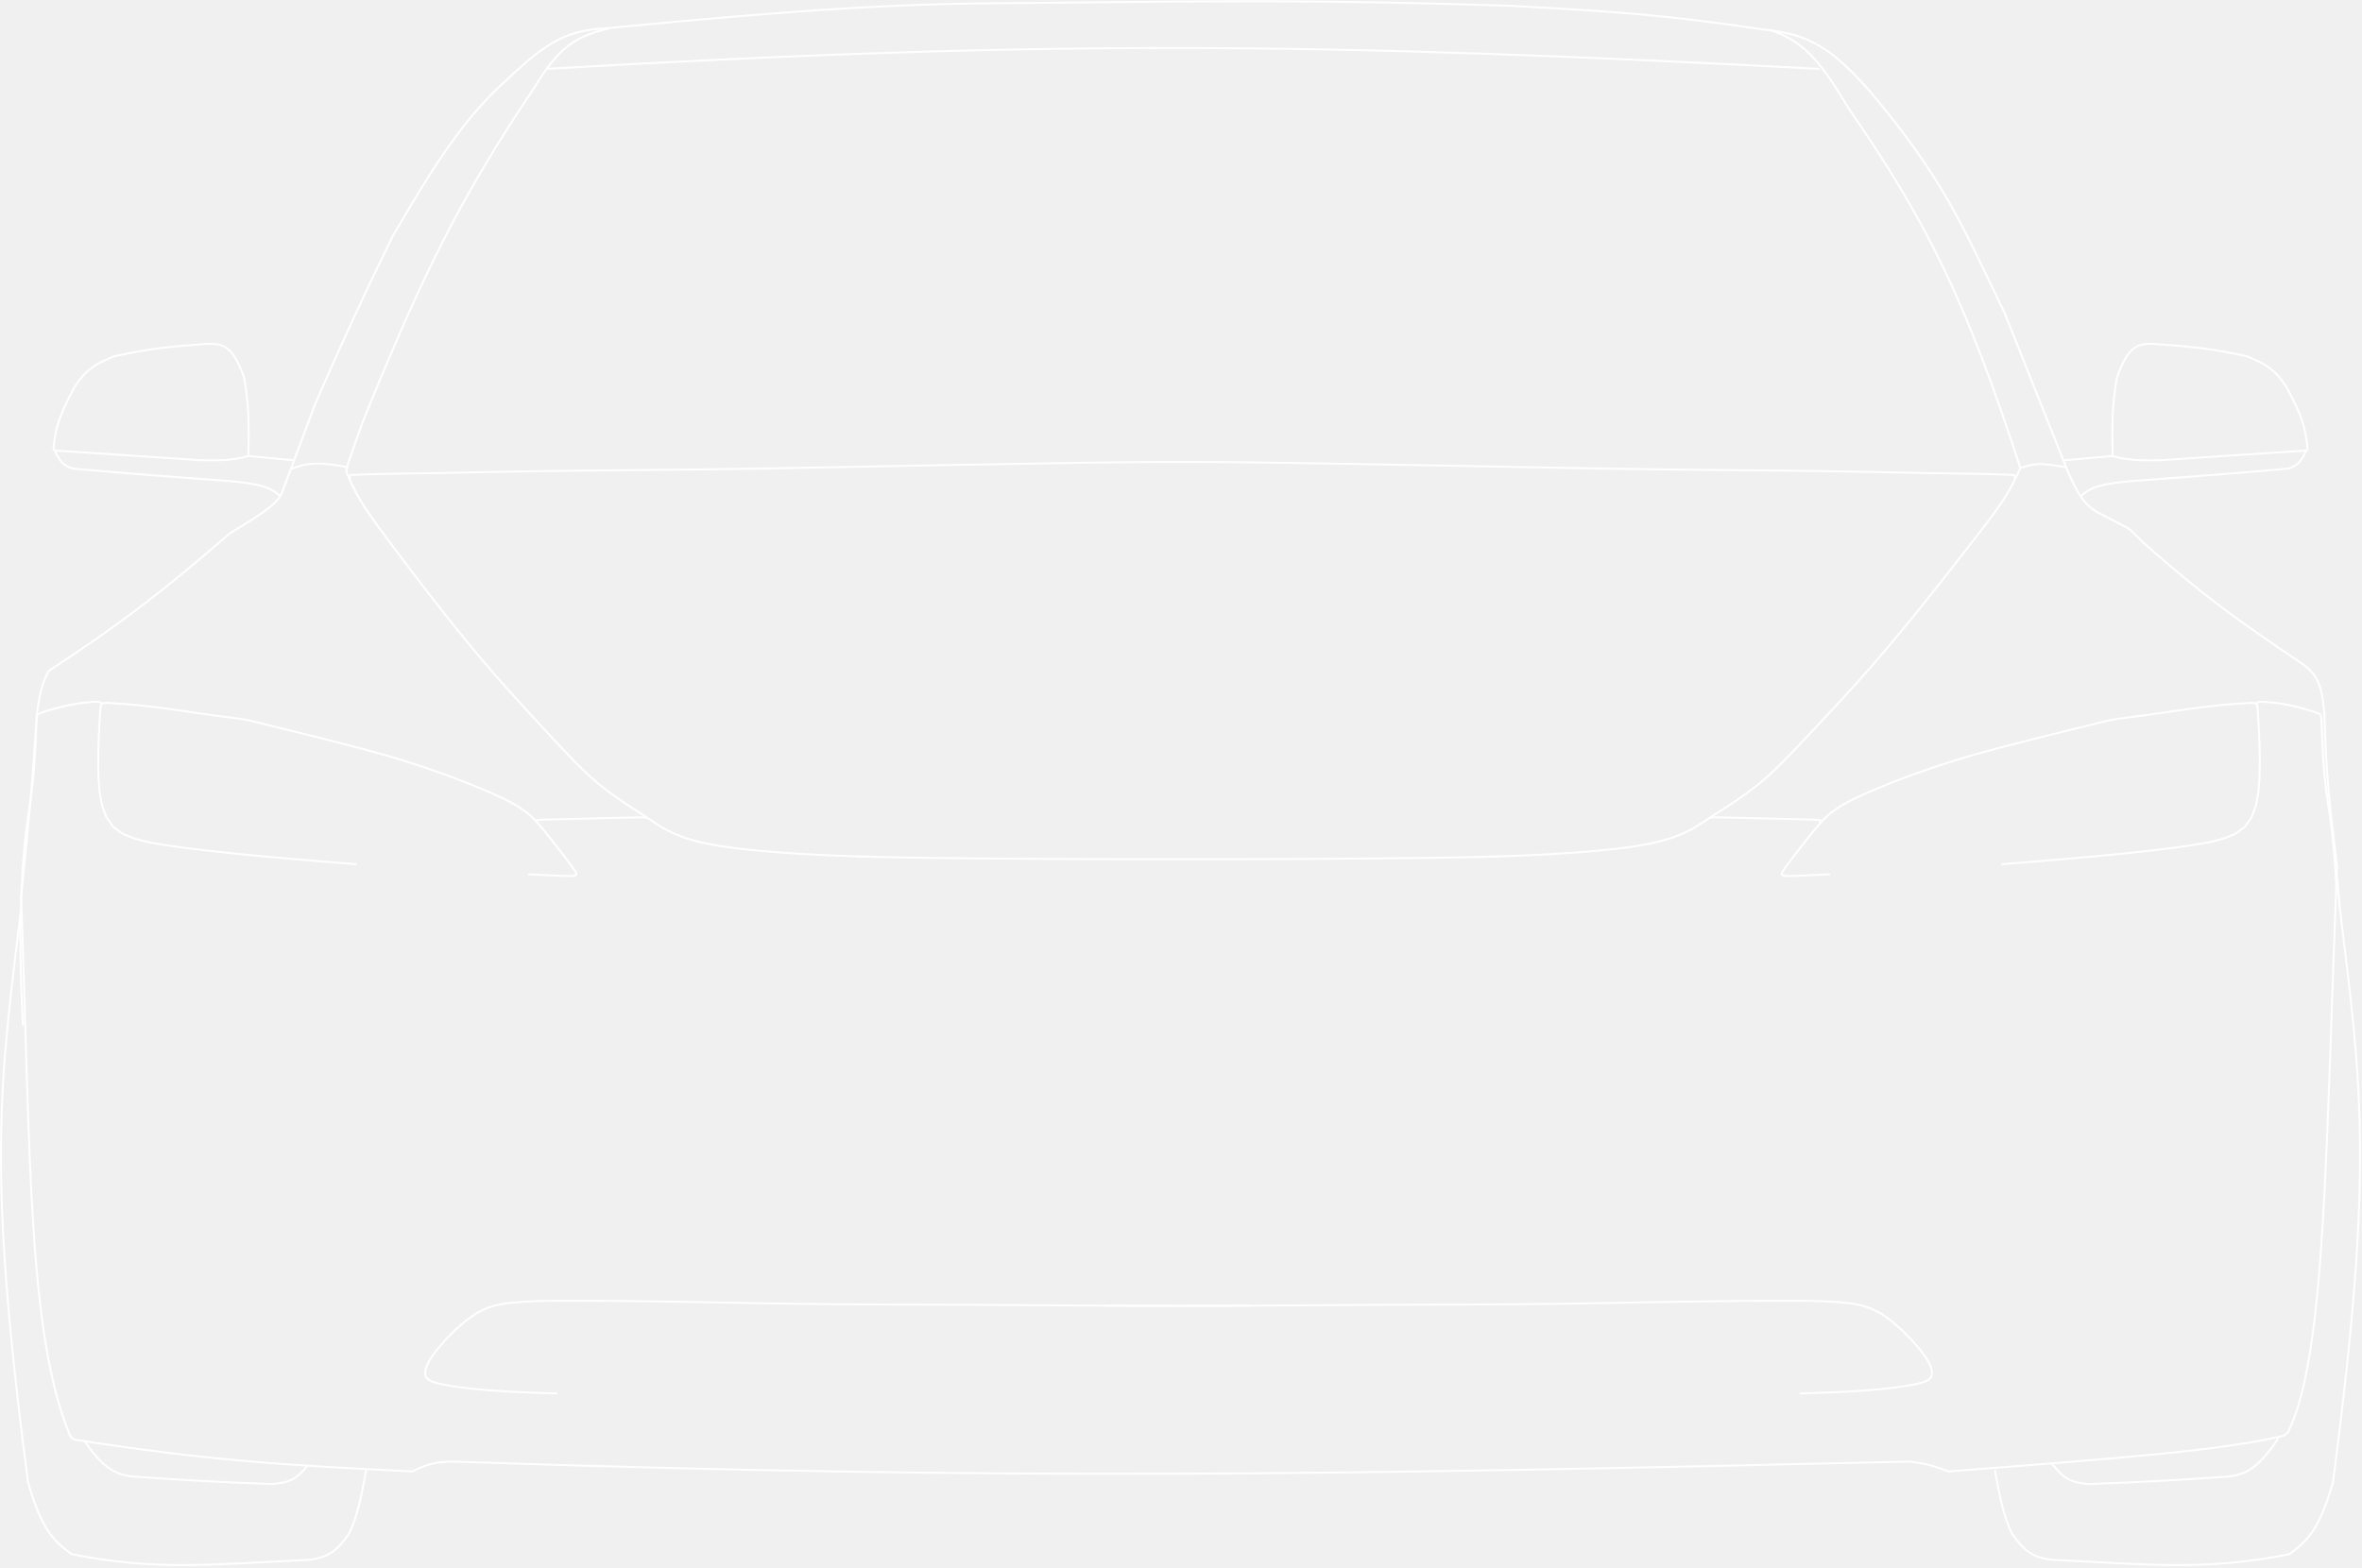
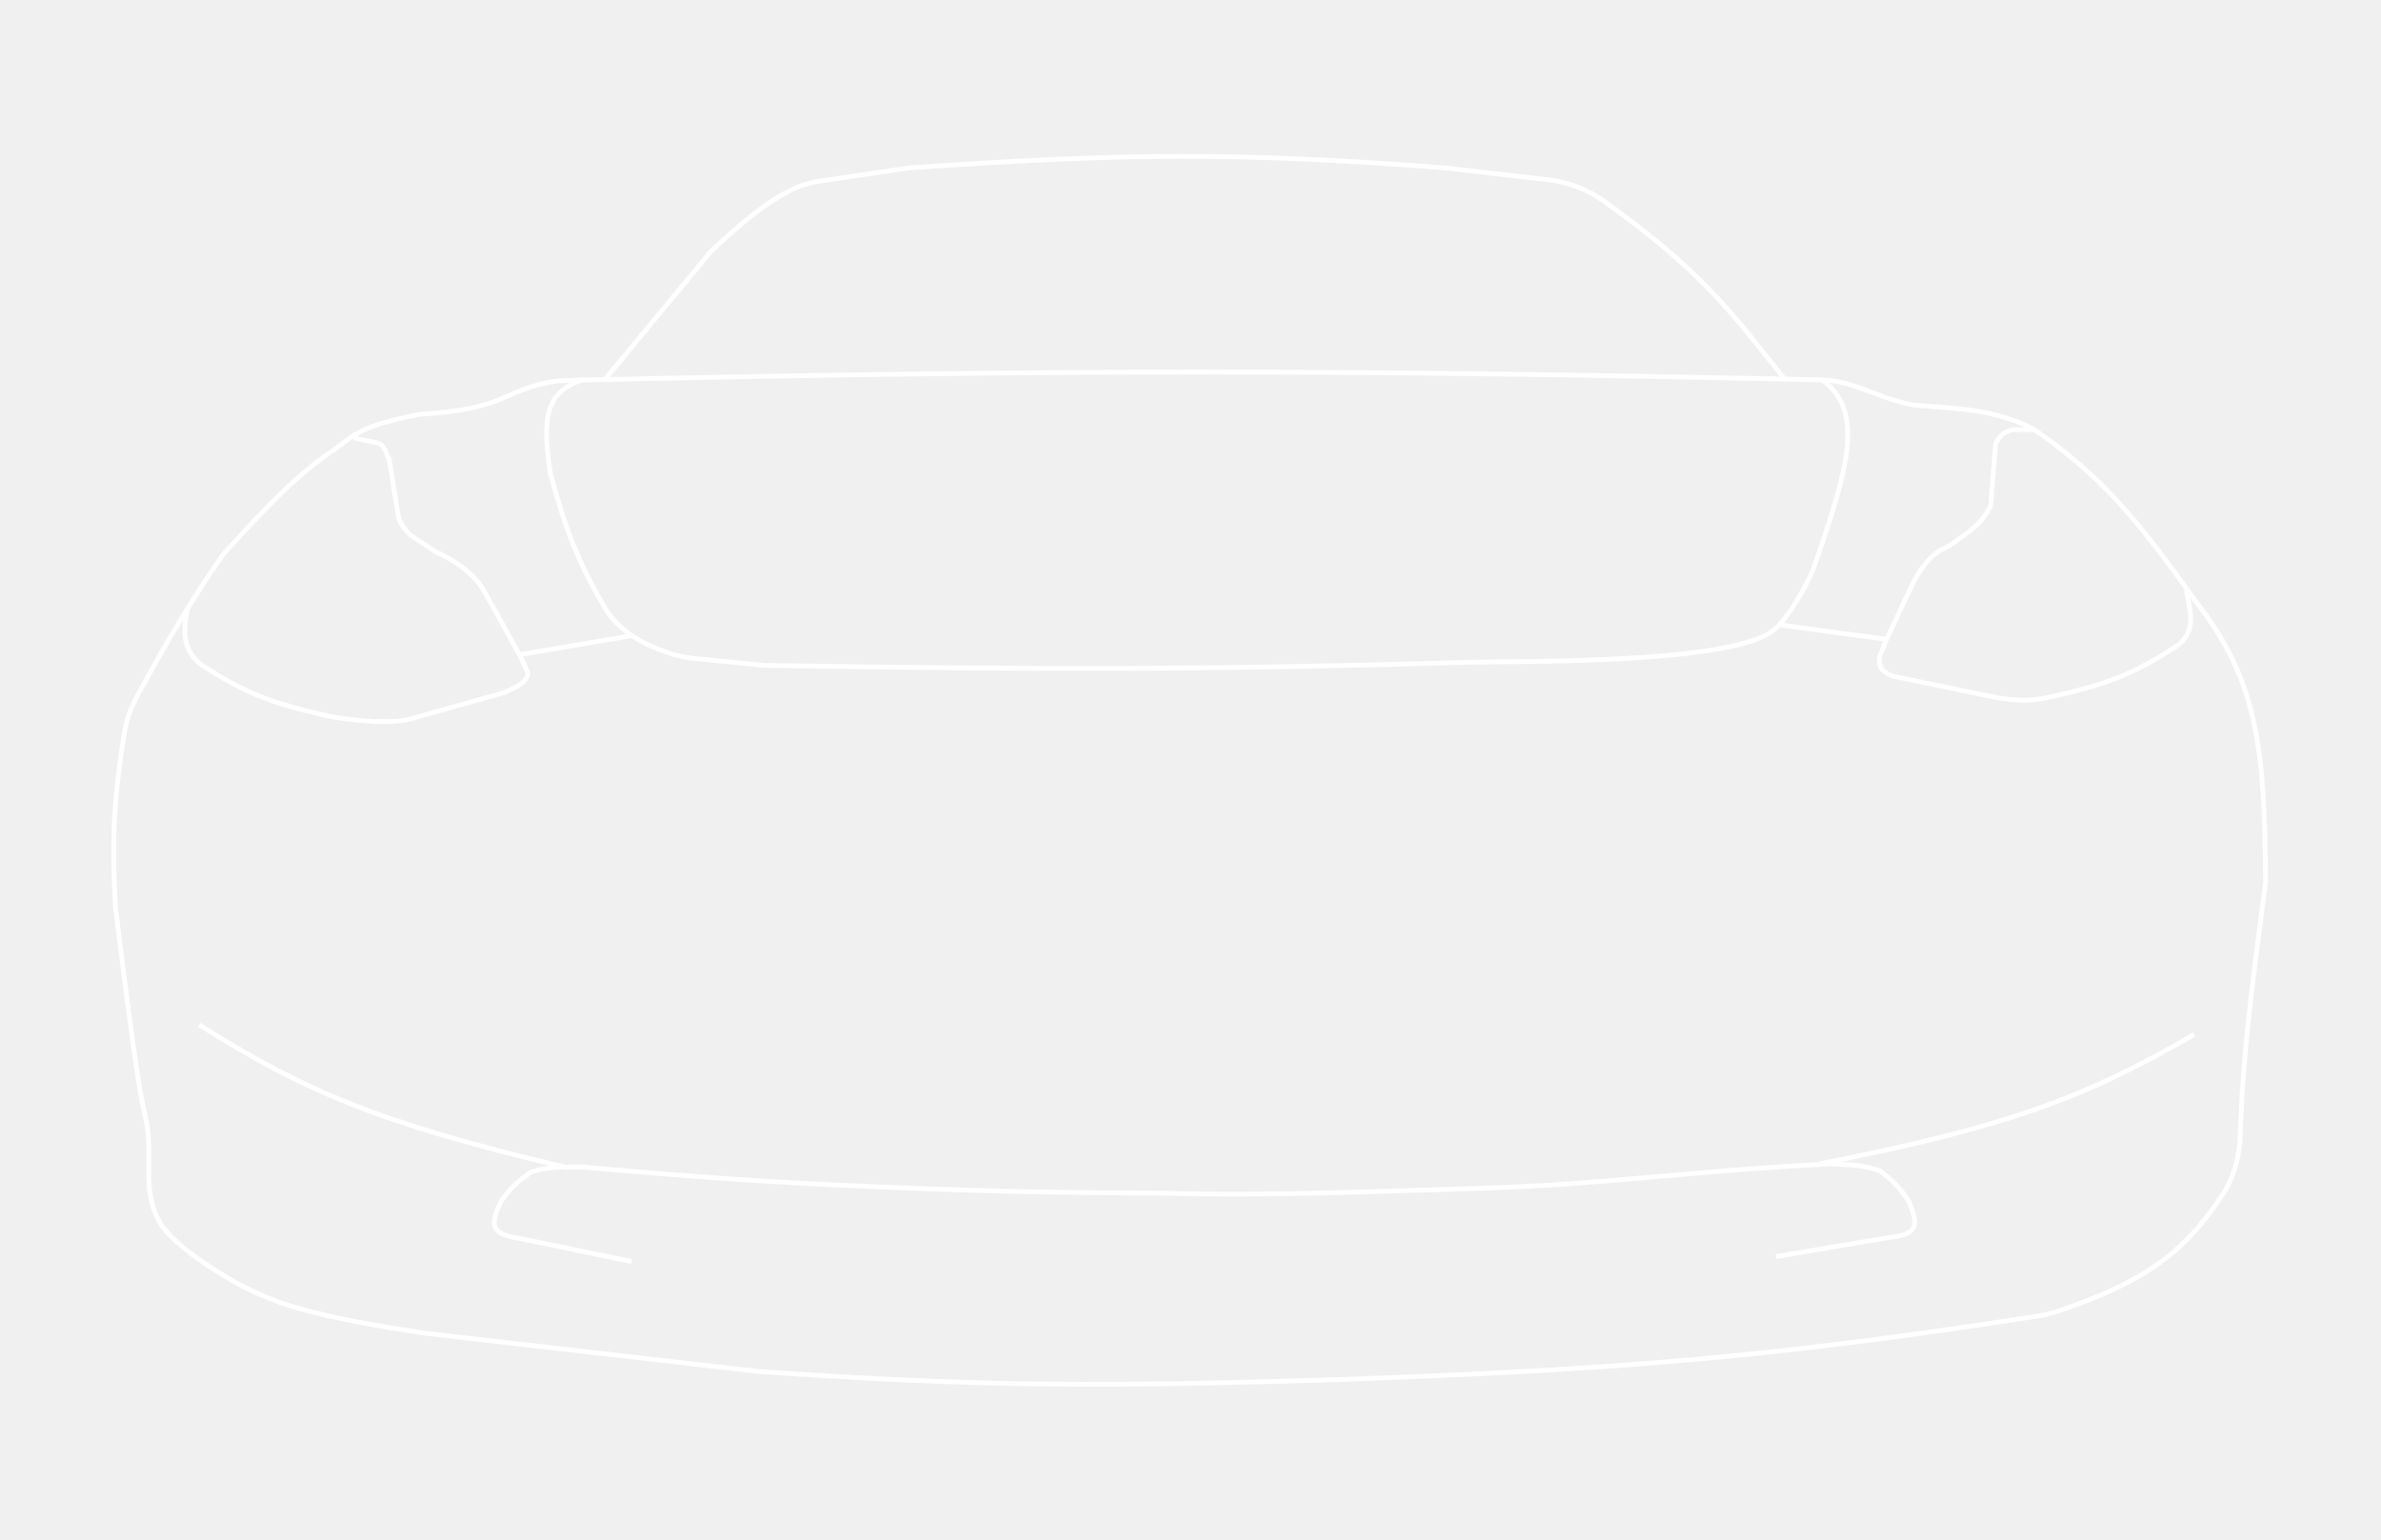
- <svg xmlns="http://www.w3.org/2000/svg" fill="none" viewBox="0 0 1208 802">
-   <path stroke="#fff" d="M43.073 736.918c9.922 14.474 16.258 18.296 28.698 18.653 26.014 1.849 40.785 2.61 67.439 3.588 9.141-.686 12.908-2.954 17.936-9.327m892.494-1.435v.303c0 .265.1.52.29.707l.42.425c5.03 6.373 8.8 8.641 17.94 9.326 26.65-.977 41.42-1.738 67.44-3.587 12.44-.357 18.78-4.179 28.7-18.653l.61-1.224c.07-.139.1-.292.1-.447v-.481" />
-   <path stroke="#fff" stroke-linejoin="round" d="m52.195 360.031-.148-.12-.436-.342-.353-.241-.313-.166-.316-.12-.503-.061-.877.003-1.412.073-2.108.145-2.718.264-.135.018-3.104.412-3.678.643-4.032.901-4.008 1.032-3.607 1.039-.258.083-2.574.835-1.69.677-.827.686-.178.719-.057.228-.09.53-.083 1.535-.119 3.035-.198 5.045-.307 6.455-.447 7.265-.62 7.457-.824 7.019-.94 6.728-.963 6.589-.896 6.608-.74 6.781-.605 6.895-.492 6.947-.403 6.938-.335 6.867-.159 4.535-.09 2.552-.035 1.873-.007.334-.02 1.042-.007.429-.075 3.923-.005 2.039-.002.813-.001.576-.002.889-.01 4.094.022 1.768.015 1.205.006.42.016 1.276.062 4.851.038 1.507.036 1.389.008.278.035 1.389.152 5.889.028.743.051 1.369.02.54.05 1.368.27 7.178.026.539.048.963.048.987.042.873.367 7.508" />
-   <path stroke="#fff" stroke-linejoin="round" d="m270.059 447.256.605.027.036.003.356.015 1.337.064 1.423.066h.006l.109.005.197.009 1.151.054.114.006.342.016.109.004.468.022.836.039.102.004 1.161.053 1.459.066.561.026.274.011.082.005.356.015.021.002.208.008.024.002h.002l.484.023.303.013.961.044.468.02.452.019.169.007.735.032 1.514.066.14.005 1.259.055.515.023 1.314.024 1.553.03.156.003.377.007 1.682-.136.154-.013.024-.001.08-.037.148-.067.393-.176.253-.112.064-.029.009-.004.184-.692-.084-.18-.246-.54-.085-.186-.139-.305-.241-.347-.197-.284-.237-.341-.162-.236-.462-.665-.027-.041-.019-.027-.185-.244-1.436-1.9-.164-.216-.366-.485-.472-.622-.126-.166-.009-.012-.33-.436-.641-.845-.353-.466-.914-1.204-.122-.162-.247-.32-.958-1.244-1.221-1.587-.376-.488-.309-.402-.097-.128-.071-.091-.212-.274-.235-.299-.428-.544-.499-.631-.751-.953-.513-.653-.515-.652-.31-.394-.216-.274-.248-.314-.869-1.059-.495-.604-1.788-2.182-.241-.295-.261-.317-.204-.232-.257-.293-.332-.379-.037-.041-.014-.016-.38-.433-.625-.712-.025-.03-.144-.162-.435-.497-.028-.031-.002-.003-.001-.002-.274-.312-.546-.622-.17-.188-.018-.017-.315-.293-.119-.109-.6-.556-.646-.6-.185-.171-.158-.148-.924-.856-.691-.642-.5-.353-.021-.016-.177-.124-.644-.454-.42-.297-.706-.496-.985-.695-.046-.033-.126-.089-.413-.29-.663-.467-.406-.224-.231-.126-2.914-1.605-.203-.11-.423-.234-.046-.024-1.624-.894-.202-.112-.386-.211-.329-.161-.617-.284-.676-.31-2.006-.923-.066-.028-.433-.2-.931-.427-.705-.325-1.613-.74-.43-.198-.561-.258-.748-.343-.473-.195-.062-.026-.859-.353-.847-.349-1.032-.425-.015-.005-.204-.085-2.109-.868-.186-.076-.701-.288-.076-.032-.513-.211-.522-.215-.966-.398-.248-.102-.076-.031-.924-.38-.228-.095-.35-.144-.3-.113-1.438-.545-.229-.086-.161-.06-.808-.308-1.251-.473-1.066-.405-.616-.232-.185-.07-.239-.091-.209-.079-.718-.272-.442-.167-2.189-.829-.14-.055-.406-.152-.121-.046-.526-.201-.181-.067-.689-.241-.343-.122-.049-.016-.314-.11-.097-.035-.115-.04-.03-.011-.546-.191-.156-.055-.01-.003-.478-.168-.789-.278-.247-.086-.281-.098-.212-.074-.214-.076-.659-.231-.006-.002-.129-.046-.366-.127-.196-.071-.026-.008-.181-.063-.214-.075-.02-.007-.076-.027-.35-.122-1.072-.376-.495-.175-.885-.31-.092-.032-.338-.119-.081-.029-.036-.013-.054-.018-.058-.02-.05-.018-.615-.216-.465-.164-.257-.09-.013-.004-.103-.033-.022-.008-.184-.058-.714-.23-.144-.046-.025-.009-.19-.061-.251-.081-.857-.275-3.557-1.145-.143-.046-1.247-.402-.857-.275-.106-.035-.651-.209-.009-.003-1.573-.507-.159-.047-.083-.024-.099-.029-3.558-1.055-1.771-.523-.056-.018-1.085-.321-.013-.004-.008-.002-.01-.004-.864-.256-.003-.001-1.951-.577-.194-.057-.425-.126-5.414-1.49-.198-.054-.823-.227-3.768-1.036-1.237-.323-.135-.034-.066-.018-5.82-1.518-.204-.053-2.96-.772-1.536-.391-2.529-.643-1.541-.392-.049-.011-1.416-.361-.301-.077-2.52-.641-.634-.161-.406-.104-2.105-.526-.034-.009-2.494-.622-.688-.173-4.969-1.242-.354-.089-.337-.083-4.946-1.223-.66-.164-.036-.008-3.597-.89-3.107-.763-2.076-.509-1.832-.45-.724-.177-5.136-1.262-3.384-.796-2.464-.502-2.374-.381-3.111-.429-3.732-.483-4.239-.551-4.63-.623-4.597-.663-.309-.044-.093-.015-.51-.074-1.742-.258h-.008l-2.732-.405-3.533-.52-1.64-.241-.284-.038-1.565-.223-3.32-.47-1.744-.229-.13-.017-.635-.084-.526-.069-.36-.048-.745-.097-.936-.124-4.881-.594-2.03-.226-.75-.084-.063-.007-1.742-.193-4.191-.419-3.703-.318-3.207-.233-2.71-.168-2.202-.119-1.475-.087-.215-.002-1.033.007-.193.008-.806.193-.308.245-.21.168-.364.679-.257 1.387-.027.34-.06.743-.116 1.46-.22 4.04-.316 5.898-.098 2.466-.186 4.715-.125 7.886.041 2.084.052 2.495v.031l.003.114.003.106.004.245.005.177.007.36.004.228.01.462.003.148v.01l.003.129.001.112.003.111v.018l.003.131.006.254.007.389.003.107.004.22v.03l.001.037.023.302.01.126.009.103.043.554.026.334.032.408.038.506.017.22.025.303.066.859.049.621.08 1.032.01.136.036.46.119 1.541.01.053.066.357.003.009.07.386.066.354.063.343.08.425.057.31.28 1.518.097.522.043.237.103.558.104.557.026.139.119.64.058.32.015.08.548 1.477.248.668.096.261.239.642.113.303.333.898.038.103.365.982.215.581.59.839.184.26.477.678.105.15.185.261.59.839.747 1.062.513.726.136.187.284.205.877.635.096.069.5.362.533.387.11.078.24.175.556.402.628.456.949.686.075.054.216.089.35.142.687.277.296.119 2.207.891.034.015.649.262.276.112 1.7.686.127.032 3.434.835.23.056.24.059.11.027.01.003 2.574.625.274.066.069.018.348.084.035.009.225.037 3.518.588 1.863.31.615.104 2.372.394 1.403.201.58.082 2.171.31.29.042 1.484.21 2.409.343.795.114.499.071.583.072.384.048 1.67.205 1.158.143.492.06.572.071.497.061 5.542.683 4.069.442.194.022.366.04.036.004 2.829.307.289.032 3.657.398.056.005.898.098.208.021 1.081.105 3.96.389 2.484.244.04.004.122.012 6.233.611.357.033.052.004.565.052 2.965.268.468.042 4.369.396.526.047 2.767.251.522.048 3.511.317 11.392.968 1.778.151 1.437.122.036.003.451.039.676.057 1.307.11.789.064.027.002.159.013.239.019 6.974.557.101.008 4.488.359 3.876.31.16.013.071.006m971.405-82.068.14-.12.44-.342.35-.241.32-.166.31-.12.51-.061.87.003 1.41.073 2.11.145 2.72.264.13.018 3.11.412 3.68.643 4.03.901 4.01 1.032 3.6 1.039.26.083 2.58.835 1.69.677.82.686.18.719.06.228.09.53.08 1.535.12 3.035.2 5.045.3 6.455.45 7.265.62 7.457.83 7.019.94 6.728.96 6.589.9 6.608.73 6.781.61 6.895.49 6.947.41 6.938" />
-   <path stroke="#fff" stroke-linejoin="round" d="m935.902 447.256-.605.027-.036.003-.356.015-1.337.064-1.424.066h-.005l-.109.005-.197.009-1.151.054-.114.006-.342.016-.109.004-.468.022-.836.039-.102.004-1.161.053-1.459.066-.561.026-.274.011-.082.005-.356.015-.022.002-.208.008-.023.002h-.002l-.484.023-.303.013-.961.044-.468.02-.452.019-.169.007-.735.032-1.514.066-.14.005-1.259.055-.515.023-1.314.024-1.553.03-.156.003-.377.007-1.682-.136-.154-.013-.024-.001-.08-.037-.148-.067-.393-.176-.253-.112-.064-.029-.009-.004-.184-.692.084-.18.246-.54.085-.186.139-.305.241-.347.197-.284.237-.341.162-.236.462-.665.027-.041.019-.027.185-.244 1.436-1.9.164-.216.366-.485.472-.622.126-.166.008-.012.331-.436.641-.845.353-.466.914-1.204.122-.162.247-.32.958-1.244 1.221-1.587.376-.488.309-.402.097-.128.071-.091.212-.274.235-.299.428-.544.499-.631.751-.953.513-.653.515-.652.31-.394.216-.274.248-.314.869-1.059.495-.604 1.788-2.182.241-.295.261-.317.204-.232.257-.293.331-.379.038-.041.014-.016.38-.433.625-.712.025-.03.144-.162.435-.497.028-.031.002-.003.001-.002.274-.312.545-.622.171-.188.018-.017.315-.293.119-.109.6-.556.646-.6.185-.171.158-.148.924-.856.691-.642.5-.353.021-.016.177-.124.644-.454.42-.297.706-.496.985-.695.046-.033.126-.089.413-.29.663-.467.406-.224.231-.126 2.914-1.605.203-.11.423-.234.046-.024 1.624-.894.202-.112.386-.211.329-.161.617-.284.676-.31 2.006-.923.066-.028.433-.2.931-.427.705-.325 1.613-.74.43-.198.561-.258.748-.343.473-.195.062-.026.859-.353.847-.349 1.032-.425.015-.005.204-.085 2.109-.868.186-.076.701-.288.076-.032.513-.211.522-.215.965-.398.249-.102.076-.031.924-.38.228-.095.35-.144.3-.113 1.438-.545.229-.086.161-.06.808-.308 1.251-.473 1.066-.405.616-.232.185-.07.239-.091.208-.079.719-.272.442-.167 2.188-.829.141-.055.406-.152.121-.046.526-.201.181-.067.689-.241.343-.122.049-.016.314-.11.097-.035.115-.04.03-.011.546-.191.156-.055.01-.003.478-.168.789-.278.247-.086.281-.098.212-.074.214-.076.659-.231.006-.002.129-.046.365-.127.197-.071.026-.008.181-.063.213-.075.021-.007.076-.027.35-.122 1.072-.376.495-.175.885-.31.092-.032.338-.119.081-.029.036-.013.054-.018.058-.02.05-.018.615-.216.465-.164.257-.09.013-.004.103-.033.022-.008.184-.058.714-.23.144-.046.025-.009.19-.061.251-.081.856-.275 3.558-1.145.143-.046 1.247-.402.857-.275.106-.035.651-.209.009-.003 1.572-.507.158-.047.08-.024.1-.029 3.56-1.055 1.77-.523.06-.018 1.08-.321.02-.004.01-.002.01-.004.86-.256v-.001l1.95-.577.2-.057.42-.126 5.42-1.49.19-.054.83-.227 3.77-1.036 1.23-.323.14-.034.06-.018 5.82-1.518.21-.053 2.96-.772 1.53-.391 2.53-.643 1.54-.392.05-.011 1.42-.361.3-.077 2.52-.641.63-.161.41-.104 2.1-.526.04-.009 2.49-.622.69-.173 4.97-1.242.35-.089.34-.083 4.95-1.223.66-.164.03-.008 3.6-.89 3.11-.763 2.07-.509 1.83-.45.73-.177 5.13-1.262 3.39-.796 2.46-.502 2.38-.381 3.11-.429 3.73-.483 4.24-.551 4.63-.623 4.6-.663.3-.044.1-.015.51-.074 1.74-.258h.01l2.73-.405 3.53-.52 1.64-.241.29-.038 1.56-.223 3.32-.47 1.75-.229.12-.017.64-.084.53-.069.36-.048.74-.097.94-.124 4.88-.594 2.03-.226.75-.084.06-.007 1.74-.193 4.19-.419 3.71-.318 3.2-.233 2.71-.168 2.21-.119 1.47-.087.22-.002 1.03.007.19.008.81.193.31.245.21.168.36.679.26 1.387.02.34.06.743.12 1.46.22 4.04.32 5.898.09 2.466.19 4.715.13 7.886-.05 2.084-.05 2.495v.251l-.01.245v.177l-.01.36v.228l-.01.462-.01.148v.38l-.01.131v.254l-.01.389v.107l-.01.22v.067l-.02.302-.01.126-.01.103-.04.554-.03.334-.03.408-.04.506-.02.22-.02.303-.07.859-.05.621-.08 1.032-.01.136-.03.46-.12 1.541-.01.053-.07.357v.009l-.07.386-.07.354-.06.343-.08.425-.06.31-.28 1.518-.09.522-.05.237-.1.558-.1.557-.03.139-.12.64-.06.32-.01.08-.55 1.477-.25.668-.09.261-.24.642-.11.303-.34.898-.04.103-.36.982-.22.581-.59.839-.18.26-.48.678-.1.15-.19.261-.59.839-.74 1.062-.52.726-.13.187-.29.205-.87.635-.1.069-.5.362-.53.387-.11.078-.24.175-.56.402-.63.456-.95.686-.07.054-.22.089-.35.142-.68.277-.3.119-2.21.891-.03.015-.65.262-.28.112-1.7.686-.12.032-3.44.835-.23.056-.24.059-.11.027-.01.003-2.57.625-.27.066-.07.018-.35.084-.04.009-.22.037-3.52.588-1.86.31-.62.104-2.37.394-1.4.201-.58.082-2.17.31-.29.042-1.49.21-2.41.343-.79.114-.5.071-.58.072-.39.048-1.67.205-1.16.143-.49.06-.57.071-.5.061-5.54.683-4.07.442-.19.022-.37.04-.03.004-2.83.307-.29.032-3.66.398-.06.005-.89.098-.21.021-1.08.105-3.96.389-2.49.244-.04.004-.12.012-6.23.611-.36.033-.05.004-.57.052-2.96.268-.47.042-4.37.396-.52.047-2.77.251-.52.048-3.51.317-11.39.968-1.78.151-1.44.122-.04.003-.45.039-.67.057-1.31.11-.79.064-.03.002-.16.013-.23.019-6.98.557-.1.008-4.49.359-3.87.31-.16.013-.07.006m-148.829-23.725.056-.173.018-.053.137-.148.392-.309.052-.041 1.268-.828 1.152-.733.732-.466.554-.352 2.527-1.607 1.423-.905 4.994-3.299 5.073-3.56.502-.351 4.371-3.342.181-.138.842-.643.303-.232.281-.243.511-.44.397-.343.6-.517.758-.654.529-.456.804-.693.146-.127 1.335-1.152.097-.092.192-.182.95-.904.382-.363.119-.113.913-.868.089-.085.236-.224.737-.701.199-.19 1.106-1.052.007-.007.054-.05.041-.04.195-.185 1.241-1.262.826-.838.199-.203 2.699-2.741.481-.488.176-.186.303-.319.057-.059.026-.028.438-.461.235-.247.162-.169.224-.235.535-.564.702-.738.06-.063 3.156-3.316.107-.115.253-.268.687-.726.054-.059.289-.306.485-.513.031-.033.204-.217.808-.855.146-.155.177-.187 1.159-1.229.256-.269.591-.627.183-.195.455-.482.026-.026.429-.455.522-.552.044-.047.061-.066.148-.16.059-.061.011-.013.071-.075.825-.882 1.384-1.481.715-.766.056-.061.548-.584.164-.175.553-.594.009-.008.716-.767 1.169-1.251.719-.769.053-.057.003-.003.547-.593.049-.051.119-.129.594-.645.008-.008.455-.494.27-.293.854-.925.27-.291.404-.44.611-.662.684-.741.042-.046.035-.037.263-.284 1.508-1.634.127-.14.233-.251.341-.371.006-.006.835-.921.164-.181.698-.771 1.062-1.17.538-.593.114-.126.866-.956.205-.227.544-.599.161-.178.07-.078.273-.3.482-.532.108-.118.369-.407.282-.312.24-.265.196-.215.003-.005.129-.145.408-.46.4-.452.02-.024.243-.273.013-.016.097-.11.069-.078.274-.31.025-.027.083-.095.281-.318.577-.652.188-.214.186-.209.043-.049.095-.106.195-.222.049-.055.276-.31.018-.021.055-.062.061-.07.17-.193.044-.05.079-.089.029-.031.021-.025.277-.313.142-.16.048-.055.001-.001.476-.54.17-.189.057-.065.122-.139.263-.296.061-.071.002-.002.017-.018.027-.032.883-.996 6.276-7.275 5.999-7.115 5.842-7.074 5.795-7.137 2.578-3.219 3.074-3.835 5.417-6.828 3.159-4.011.293-.373 1.643-2.085 2.561-3.269.003-.002.044-.058.022-.027.016-.022.017-.021.013-.016.007-.01.022-.027.001-.002.007-.008 1.971-2.521 4.31-5.529 3.96-5.105 3.62-4.709 2.12-2.791.95-1.241.23-.307 2.47-3.315.52-.702.06-.084.34-.475 1.38-1.942.85-1.186.04-.058.15-.222.22-.339.5-.736 1.48-2.227 1.35-2.208.69-1.145.5-.878.02-.029.01-.029.16-.275 1.03-1.83.36-.691.98-1.865.03-.044.1-.206.14-.274.07-.147.42-.822.29-.581.42-.849.14-.287.1-.205 1.35-2.967c.09-.351.1-.518 0-.717-27.47-84.273-46.838-124.473-88.249-184.381-14.707-24.91-23.457-33.987-40.177-39.46m-573.99 403.2-.075-.228-.139-.148-.439-.35-1.259-.828-2.418-1.551-3.364-2.156-.554-.356-4.237-2.821-.184-.122-.532-.356-.234-.165-1.398-.989-2.212-1.566-.097-.069-1.223-.866-.363-.256-.434-.335-1.109-.856-2.524-1.947-.142-.109-.395-.305-.365-.284-.045-.033-.077-.06-.224-.172-.154-.118-.011-.01-.164-.126-.148-.129-1.836-1.602-.072-.061-.115-.101-.663-.577-1.604-1.399-.01-.008-.12-.105-.652-.57-.085-.073-.176-.169-.614-.591-1.894-1.823-2.099-2.02-.049-.047-.029-.027-.383-.369-.01-.01" />
-   <path stroke="#fff" stroke-linejoin="round" d="m295.803 391.522-.41-.423-.045-.044-.34-.35-.764-.788-.118-.121-.191-.198-1.244-1.278-1.87-1.926-.229-.235-.172-.178-.287-.306-.033-.036-.029-.03-.535-.571-.076-.08-.251-.267-.834-.888-.121-.129-.409-.435-.142-.152-.175-.187-.073-.077-.212-.227-.472-.504-.045-.047-1.752-1.865-.548-.584-.275-.297-.144-.155-.212-.227-.601-.646-.231-.248-.074-.079-.335-.36-.493-.528-1.627-1.748-.839-.902-.105-.114-.294-.315-.558-.599-.294-.315-.036-.04-.649-.696-.216-.236-1.422-1.542-.757-.821-.064-.07-.088-.096-1.083-1.175-.743-.808-.263-.283-.889-.967-.223-.24-.439-.477-.38-.412-.467-.507-.058-.064-.112-.122-.619-.68-.3-.33-.2-.221-.407-.447-1.863-2.05-.032-.036-.118-.128-.571-.628-.156-.172-.469-.517-.474-.521-.736-.81-.063-.069-.601-.66-.28-.31-.422-.462-.092-.105-.496-.555-.102-.115-.023-.026-.669-.749-.31-.347-.48-.54-.224-.249-.045-.051-.678-.759-.086-.097-.095-.106-.307-.343-.61-.685-.076-.084-.375-.421-.081-.09-.25-.282-.696-.779-.201-.225-.077-.086-.18-.201-.279-.314-.032-.036-.347-.389-.283-.316-.58-.667-.295-.34-.078-.089-.073-.083-.103-.119-.089-.102-.05-.059-.151-.173-1.063-1.223-.048-.053-.1-.116-.027-.032-.062-.07-.006-.007-.219-.253-.012-.013-.102-.116-.409-.471-.021-.025-.111-.127-.018-.02-.042-.049-.138-.159-.193-.221-.012-.014-.03-.035-.014-.015-.115-.134-.233-.265-.044-.052-.149-.172-.571-.657-.092-.105-.033-.039-.106-.122-.27-.308-.023-.028-.014-.015-.868-.999-6.165-7.275-5.88-7.115-5.715-7.074-5.656-7.137-2.434-3.117-3.073-3.937-2.982-3.866-.364-.472-1.922-2.491-2.476-3.241-.003-.004-.029-.039-.007-.009-.056-.073-.004-.006-.042-.054-.004-.006-.037-.047-.068-.089-.006-.007-2.209-2.893-4.539-5.984-4.157-5.528-3.798-5.105-3.458-4.71-.967-1.34-.99-1.369-1.177-1.63-1.32-1.884-1.135-1.623-.357-.509-.399-.601-.07-.103-.157-.237-1.124-1.692-.741-1.112-.076-.123-.826-1.338-.602-.975-.671-1.088-1.864-3.353-.499-.98-.018-.033-.007-.016-.092-.179-.932-1.833-.323-.681-.452-.959-.372-.786-.05-.106-.032-.068-.056-.123-.076-.169-.683-1.529-.093-.209-.171-.392-.413-.95-.347-.861m0 0-.175-.525-.019-.059m.194.584c-.993-1.525 4-13.933 8.655-27.215 30.226-74.286 48.89-112.47 87.405-170.032 13.433-22.084 22.133-25.953 38.025-30.133" />
-   <path stroke="#fff" stroke-linejoin="round" d="m1030.42 245.445.01-.3v-1.288l-.01-.375-.04-.231-.07-.135-.13-.086-.37-.054-.84-.043-1.47-.056-2.32-.091-1.22-.043-1.93-.07-3.04-.092-.66-.02-.3-.009-4.86-.117-1.07-.019-.5-.008-2.25-.039-1.9-.033-1.72-.025-5.09-.076-4.871-.074-3.259-.049-3.657-.063-6.03-.105-1.914-.039-6.452-.13-.132-.003-2.093-.042-.886-.017-3.394-.069-6.903-.14-2.941-.059-14.346-.264-.614-.012-5.162-.079-4.281-.066-1.087-.015-2.427-.038-3.694-.057-2.185-.025-3.946-.044-1.923-.022-2.648-.028-.434-.006-4.854-.053-.085-.002h-.025l-.055-.001h-.04l-.531-.006-1.369-.015-.204-.002-3.132-.03-6.993-.067-.688-.006-.578-.006-.372-.004h-.071l-.491-.005-7.403-.071-4.636-.045-1.062-.01-.962-.01-1.141-.011-.307-.003-4.029-.039-8.79-.086-6.853-.079-5.507-.065-9.531-.11-14.347-.214-6.606-.099-1.657-.024-14.346-.247-8.677-.149-14.346-.266-2.504-.047-4.861-.089-1.419-.027-2.379-.045-.705-.014-.752-.014-.879-.016-1.31-.026-.326-.006-6.651-.126-.315-.006-.256-.006-.764-.014-3.893-.073-3.894-.075-.808-.014-14.348-.268-8.079-.151-14.346-.26-7.309-.132-6.905-.12h-.027l-.363-.007-1.088-.019-.459-.009-1.668-.028-.139-.003h-.074l-1.036-.019h-.015l-.124-.003h-.023l-1.708-.03-2.079-.036-2.956-.051-1.956-.035-14.345-.24-4.974-.081-14.347-.224-3.414-.053-14.347-.188-2.241-.029-14.348-.129-1.457-.013-7.915-.027h-.033l-1.386-.005h-.049l-5.582-.018-.449-.003-14.348.049-1.065.004-14.347.129-1.457.013-8.489.111-.235.002-1.251.018-.149.001h-.038l-6.422.085-14.347.224-3.408.053-14.346.238-4.966.083-.901.016-3.035.053-1.695.03-4.618.08h-.028l-.119.003h-.017l-1.035.018-.094.002-.137.002-8.93.156-14.346.26-7.295.132-14.347.268-8.063.151-.976.017-.806.016-.267.006-.287.004-3.606.069-.047.001-2.343.045-2.312.044-1.515.029-2.485.047-8.268.157-.832.015-14.346.267-7.928.147-14.347.247-8.648.149-14.346.214-8.23.123-14.348.166-7.504.088-4.214.042-4.635.044-.115.001-1.726.018-9.998.097-.198.002-.296.003-.063.001h-.005l-1.695.016-5.145.049-6.642.064-.52.004h-.049l-.044.002h-.026l-.096.001-1.271.012-3.289.031-.333.003-.21.003-.219.002-10.271.116-4.458.049-2.425.027-.882.01-.193.003-14.347.221-2.066.031-14.346.266-.573.01-2.674.054-7.505.152-.132.003-2.887.059-3.564.072-7.877.159-5.681.099-3.972.069-8.101.123-4.391.066-2.392.035-.367.007-.509.009-.713.012-4.106.071-2.046.05-1.798.043-.99.024-3.304.101-.677.02-3.136.113-2.3.091-1.153.043-.318.013-.829.043-.237.034-.136.02-.123.086-.076.135-.039.231-.01.375v.028l.003.517.005.743.003.634m690.893 175.55-1.786 1.101-2.055 1.267-5.114 2.58-5.157 2.036-1.461.577-6.841 1.845-1.013.274-3.709.707-5.223.996-9.822 1.362-9.477.993m0 0-.785.081-.362.039-7.412.617-2.236.187-.653.054-.083.006-.825.069-7.153.471-.105.005-4.475.294-.676.035-1.234.063-.439.021-1.364.071-.376.018-.013.002-1.597.08-.088.005-.044.002-1.742.089-.284.015-.952.048-.505.025-.17.008-.444.023-.344.018-.023.001-.083.004-.025.002-.65.033-.387.02-.557.029-.205.01-.597.023-.066.002-.4.016-.538.02-.236.009-.334.013-.185.007-1.52.059-.238.01-.311.011-.258.01-.158.006-.111.004-.087.005h-.015l-.818.031-.04.002-1.394.054-.322.012-.32.013-.601.023-.067.003-.121.004-.649.026-.596.023-1.16.044-.874.033-.109.004-.264.01-.222.009-.07.003-.168.004-.052.002-.267.008-.865.025-.64.017-.783.023-.262.007-.324.009-.116.004-.286.007-.462.015-1.145.031-.165.004-1.095.032-.614.017-.061.003-.071.001-.901.026-.799.023-.307.009-1.462.041-.162.005-.381.01-1.228.036-.275.007" />
-   <path stroke="#fff" stroke-linejoin="round" d="m766.505 438.08-.262.007-.324.009-.116.004-.286.007-.462.013-1.143.033-.167.004-1.095.032-.614.017-.061.002-.071.002-.901.026-.799.022-.306.008-1.465.042-.16.006-.379.01-1.23.034-.268.009-.502.01-1.01.02-.372.009-.606.012-.805.016-1.181.025-.599.012-.567.012-.818.017-.287.006-.109.001-1.588.033-.193.005-.381.007-.381.008h-.02l-.096.003-.902.019h-.01l-1.771.036-.211.004-.743.016-.07.001-.76.012-.403.006-1.384.021-.584.009-.551.008-.653.009-.765.011-1.023.016-.946.015-.363.005-.479.007-1.123.018-.663.01-1.305.02-.178.001-.305.006-1.482.021-.305.005-.124.003-1.529.017h-.003l-.136.001-1.791.022h-.03l-1.762.02h-.021l-.174.003-1.163.013-.432.004-.361.004-.307.005-.571.007-.552.006-.182.001-.343.004-.607.007-.6.008h-.059l-.073.001h-.02l-1.455.017-.584.007-.723.008-13.471.135-5.401.044-4.256.036-.919.007-2.986.024-.149.002-10.804.073-2.796.02-14.033.075-5.045.018-9.367.038-14.349.039-.35.001-14.349.021-.539.002-14.349.007h-.636l-14.348-.007h-.635l-14.348-.023h-.537l-14.349-.039-.343-.001-5.951-.023-8.453-.033-12.67-.068-1.355-.007-8.89-.062-2.982-.02-1.227-.008-.638-.005-2.856-.022-10.695-.089-2.472-.026-.48-.005-1.709-.017h-.048l-.069-.001h-.026l-.604-.006-.329-.003-.478-.004-.289-.003-.336-.004-.847-.009h-.003l-.61-.006-.572-.005h-.092l-.68-.008-.316-.003-.135-.001-.637-.007-.868-.009-.291-.003-1.567-.015h-.097l-.131-.002-.02-.001-1.772-.02h-.036l-1.759-.02-.181-.003h-.02l-1.593-.019-.369-.004-1.424-.016-.345-.004-.192-.003-1.258-.015-.705-.008-1.09-.012-.507-.005-.364-.005-.924-.011-.678-.007-.364-.006-.751-.012-.673-.01-.548-.008-.569-.009-1.404-.021-.387-.006-.736-.012h-.092l-.02-.001-.439-.006-.299-.004-.205-.004-1.769-.026h-.021l-1.026-.016-.767-.011-.16-.003-1.63-.025-.346-.005-.494-.008-.364-.005-.316-.005-.271-.005-.537-.012-1.247-.026-.741-.014-.652-.014-.392-.008-.947-.02-.836-.017-1.155-.024-.436-.009-.194-.004-1.362-.027-.423-.01-.677-.013-.893-.019-.215-.004h-.004l-.671-.015-1.104-.023h-.006l-.445-.008-.69-.02-.643-.019-.214-.006h-.01l-.493-.014-1.056-.03-.464-.013-1.145-.033h-.04l-.125-.004-.234-.008-.208-.005-.262-.007-.068-.002-1.003-.029-.945-.027-.831-.023-.395-.011-.079-.003-.086-.002-.109-.003-.158-.005-.318-.009-.04-.001-.59-.016-.444-.013m492.54-17.129.082-.235.037-.109.121-.339.042-.121.079-.318-.035-.197-.165-.119-.313-.084-.613-.055-.083-.007-.055-.003-1.136-.039-.131-.004-.713-.017-.33-.009-.077-.001-1.012-.025-.768-.02-.162-.003-.439-.011-1.62-.04-.145-.003-.016-.002-4.115-.102-.245-.005-.258-.008-3.694-.09-.929-.023-1.781-.041-.609-.016-.545-.013-.353-.009-1.198-.028-.607-.015-.053-.001-.143-.003-.044-.002-.078-.001h-.006l-.561-.014-.144-.003-1.879-.045-1.882-.044-.393-.01-1.203-.029-1.753-.042-.327-.007-1.516-.036-1.153-.027-.397-.008-.209-.005-.186-.004-3.548-.083-.752-.017-6.052-.141-3.55-.08-.43-.011-.952-.022-.581-.013-2.436-.055-1.028-.023-2.031.076-.016.002-.096.025-.045.012-.532.142-.069.019-.522.139-.501.268-1.36.851-.867.584-1.611 1.113-.495.342m-473.817 14.141-7.487-.625-10.595-1.113-4.446-.618-5.345-.744-.985-.188-7.914-1.515-.737-.201-7.081-1.918-1.454-.577-5.125-2.036-5.078-2.58-1.491-.908-1.831-1.118-.347-.243-1.742-1.212-.858-.584-.042-.026-1.308-.825-.497-.268-.512-.137-.07-.02-.678-.18-2.047-.078-3.468.078-1.207.027-.129.004h-.013l-.109.002-.047.001-.381.009-3.631.083-.128.003-.181.004-.654.016-1.372.031-4.26.098-.214.006-1.913.044-1.469.035-1.324.03-.055.001-.849.02-.18.005-.061.001-.161.004-.197.005-.294.007-.585.013-.254.005-.05.002-.957.023-2.113.05-1.782.042h-.007l-1.76.041-.445.012-3.91.093-.802.02-.237.006-.168.004-1.004.023-1.048.026-.169.004-2.759.068-.131.004-.072.001-.95.023-.69.018-.545.014-.185.004-2.709.068-1.306.031h-.003l-1.502.038-.32.008-.741.017-1.364.033-.027.002-.296.01-1.024.036-.696.062-.31.084-.135.098-.002.001-.002.002-.026.018-.033.197.013.051.001.003.002.006.065.258.167.46.133.378" />
-   <path stroke="#fff" stroke-linejoin="round" d="m448.721 438.367-.698-.021-.643-.017-.213-.007h-.01l-.494-.014-1.056-.03-.464-.013-1.148-.033h-.037l-.126-.005-.235-.005-.206-.006-.262-.009-.068-.001-1.003-.029-.944-.027-.832-.023-.395-.012-.078-.002-.087-.002-.109-.003-.157-.005-.319-.009-.04-.001-.59-.016-.443-.013-.985-.029-.199-.006-.149-.004-.603-.017-.273-.007h-.021l-.017-.002-.04-.001-.725-.027-.089-.005-1.761-.067-.193-.007-.61-.025-.35-.013-.26-.01-.347-.013-.477-.018-.621-.025-.664-.025-.577-.022-.065-.003-.053-.003-.043-.001h-.023l-.658-.026-.343-.013-.158-.007-.888-.035-.715-.027-.67-.026-.663-.026-.356-.012-.074-.003-1.208-.048-.137-.007-.281-.014-.132-.007-2.475-.127-5.4-.274-.123-.007-3.633-.185-1.026-.067-.082-.006-.711-.046-2.237-.148-7.656-.503-2.899-.242-.795-.067" />
-   <path stroke="#fff" d="M1179.49 230.408c-2.46 5.512-4.35 7.794-9.32 9.326-31.18 2.728-49.04 4.097-81.07 6.457-13.92 1.394-20.17 2.811-25.11 7.892" />
-   <path stroke="#fff" d="M1080.49 233.277c7.62 2.152 13.36 2.35 24.39 2.153l74.32-4.955a.992.992 0 0 0 .93-1.075c-1.05-12.283-4.08-18.785-10.68-31.277-5.39-8.438-10.01-11.68-20.01-15.752a1.092 1.092 0 0 0-.16-.05c-18.22-4.081-28.89-5.032-47.99-6.439-8.16-.129-12.6 1.238-18.14 15.85-.35.907-.59 1.851-.75 2.808-2.22 13.704-2.29 22.714-1.91 38.737Zm0 0-24.4 2.153h-.71M28.007 230.408c2.46 5.512 4.352 7.794 9.326 9.326 31.179 2.728 49.038 4.097 81.071 6.457 13.913 1.394 20.166 2.811 25.11 7.892" />
-   <path stroke="#fff" d="M127.013 233.277c-7.628 2.152-13.362 2.35-24.393 2.153l-74.325-4.955a.994.994 0 0 1-.925-1.075c1.05-12.283 4.083-18.785 10.681-31.277 5.39-8.438 10.012-11.68 20.01-15.752a.994.994 0 0 1 .16-.05c18.216-4.081 28.886-5.032 47.987-6.439 8.159-.129 12.604 1.238 18.145 15.85.344.907.591 1.851.746 2.808 2.219 13.704 2.294 22.714 1.914 38.737Zm0 0c9.526.841 13.432 1.312 22.958 2.153" />
-   <path stroke="#fff" d="M956.37 46.744c-19.018-21.416-30.589-29.293-53.808-31.567-52.877-7.895-79.984-9.41-126.541-12.012l-3.315-.185C679.687-.143 624.901.453 530.39 1.48l-5.917.065c-63.661.17-110.063 2.867-214.513 12.914-20.415.889-31.29 7.934-50.221 25.828-19.472 17.674-32.184 34.633-58.83 80.353-15.733 32.164-24.352 50.93-39.459 85.375l-17.218 45.916c-2.004 5.144-8.242 9.846-26.469 20.76a.96.96 0 0 0-.143.103c-34.483 29.807-54.604 45.406-92.295 70.128-.122.08-.228.188-.304.312-3.537 5.792-4.785 11.463-6.34 23.486-1.963 33.546-4.027 54.348-7.892 91.832 4.768 132.449 3.49 224.214 24.974 275.653.526 1.26 1.689 2.127 3.038 2.337 66.88 10.419 104.882 12.918 171.884 16.146.174.009.352-.029.507-.107 7.39-3.727 11.943-4.811 20.567-4.902 290.823 9.836 453.876 6.656 744.699 0 7.417.777 11.822 1.921 19.878 4.944.137.051.289.072.435.061 89.059-6.845 139.729-10.758 170.529-18.11 1.38-.328 2.52-1.199 3.14-2.472 19.49-40.213 18.92-148.174 24.83-288.532.01-.055 0-.112 0-.167-4.05-32.703-5.85-50.294-6.45-77.4-1.09-14.021-2.89-20.592-11.48-26.545-32.93-22.1-51.11-35.141-81.79-62.417l-5.26-5.268a10.997 10.997 0 0 0-2.68-1.966c-3.08-1.611-10.28-5.373-15.02-7.832-5.97-3.56-9.28-7.734-15.06-20.806l-32.29-81.07c-21.26-43.604-30.447-67.726-68.87-113.355Z" />
-   <path stroke="#fff" stroke-linejoin="round" d="m920.421 712.838 8.252-.277 8.278-.306 4.801-.225 3.451-.161 8.171-.512 8.036-.69 1.221-.137 6.291-.698 6.607-.949 5.313-1.03 3.637-1.082 2.24-1.218 1.119-1.439.274-1.745-.297-2.137-1.014-2.628-.815-1.395-1.07-1.83-.184-.248-1.141-1.541-1.58-2.136-1.531-1.775-2.548-2.956-4.914-5.012-5.413-4.768-4.943-3.546-.624-.447-5.375-2.682-5.255-1.662-3.719-.667-1.488-.268-5.237-.503-5.342-.364-6.026-.243-7.291-.136-9.139-.04-1.877.006-9.696.031-13.184.102-13.964.154-3.458.047-10.452.144-13.016.215-9.434.173-2.934.053-11.973.223-11.829.206-11.938.177-12.063.148-8.073.077-.147.002-3.44.033-.146.001-.398.004-12.357.089-12.528.064-12.647.046-12.71.04-12.721.046-12.68.063-7.291.043h-.07l-3.738.023h-.066l-1.617.01-13.03.084-13.424.092-13.967.092-14.376.085-14.348.057-.302.002-12.694.02h-.01l-2.083.004-1.75-.003h-.014l-13.024-.021-14.348-.059h-.298l-14.37-.085-13.959-.092-13.417-.092-13.023-.084-1.267-.009h-.091l-3.707-.021-.094-.002-7.616-.044-12.67-.063-12.711-.046-12.699-.04-12.633-.046-12.515-.064-12.342-.089h-.061l-.17-.001-3.404-.033-.172-.003-8.381-.08-12.047-.148-11.923-.177-11.812-.206-11.954-.223-2.427-.044-9.922-.182-12.995-.215-10.372-.143-3.514-.048-13.942-.154-13.162-.102-6.227-.02-5.326-.017-9.123.04-7.278.136-6.016.243-5.332.364-5.018.483-.21.02-5.197.935-5.24 1.662-4.512 2.26-.843.422-5.543 3.993-5.386 4.768-4.889 5.012-.882 1.029-3.174 3.702-1.567 2.13-1.137 1.544-.183.251-1.062 1.827-.811 1.398-1.007 2.628-.291 2.137.275 1.745 1.119 1.439 2.239 1.218 3.632 1.082 5.303 1.03 6.595.949 7.5.835.15.013 7.869.677 8.156.512 5.135.241 3.103.145 8.263.306 8.236.277" />
-   <path stroke="#fff" stroke-linejoin="round" d="m565.334 667.885 7.717.044 14.348.057.299.002 13.023.02h.014l1.749.003 2.084-.003h.01l12.694-.02 14.349-.059h.301l7.961-.046" />
-   <path stroke="#fff" d="M279.11 35.265c255.799-14.952 398.299-13.56 651.432 0M149.254 239.734c8.981-3.485 15.569-3.203 28.697-.717m855.189.445c9.18-2.95 10.72-2.465 23.67-.445M10.789 465.009C-.022 553.933-6.943 596.635 14.366 758.362c.006.051.018.105.032.155 6.658 22.568 11.893 28.967 22.04 36.383.116.085.254.145.396.174 43.765 8.728 72.535 5.108 121.747 2.826 9.346-1.376 13.734-4.366 20.038-13.559a.944.944 0 0 0 .086-.152c4.201-9.264 5.829-17.309 8.573-32.205m832.942 0c2.75 14.897 4.37 22.941 8.57 32.205.03.053.06.105.09.153 6.3 9.192 10.69 12.182 20.04 13.558 49.21 2.282 77.98 5.903 121.75-2.826a.958.958 0 0 0 .39-.174c10.15-7.415 15.38-13.815 22.04-36.383a.419.419 0 0 0 .03-.155c21.31-161.727 14.39-204.429 3.58-293.353l-1.42-15.595a.901.901 0 0 0-.1-.357l-.63-1.266" />
+ <svg xmlns="http://www.w3.org/2000/svg" fill="none" viewBox="0 0 1005 650">
+   <path stroke="#fff" stroke-width="2" d="m266.558 532.491-47.826-9.882c-12.092-1.733-11.714-6.079-7.213-15.636 4.345-5.941 7.208-8.533 12.728-12.267 6.345-2.027 11.466-2.249 21.542-2.104 60.81 5.411 91.923 7.155 144.856 9.168 38.411 1.396 61.396 1.658 102.983 1.896" />
+   <path stroke="#fff" stroke-width="2" d="m749.681 530.384 48.157-8.115c12.148-1.286 11.93-5.644 7.784-15.359-4.124-6.097-6.889-8.793-12.268-12.728-6.265-2.258-11.375-2.669-21.45-2.895-60.967 3.169-95.177 8.749-147.214 10.292-38.528 1.142-90.994 3.353-132.561 2.06m259.658-239.78 44.5 6m0 0 11.5-24.5c4.739-8.101 7.818-11.804 15-15 8.479-6.007 13.784-9.162 17.5-17l2-26c2.118-4.066 3.871-5.14 7.5-6h9m-62.5 88.5-3 7.5c-.274 3.761.242 5.698 5.5 8l43.5 9c10.705 1.829 15.157 1.375 22.5 0 22.902-5.117 35.173-9.207 54.5-22 7-5.862 6.002-11.876 3.5-23m-656.5 19-47 8m0 0-15-27c-4.739-8.101-13.317-13.304-20.5-16.5-8.479-6.007-11.784-6.162-15.5-14l-4-25c-2.117-4.066-1.871-6.14-5.5-7l-9.5-2m70 91.5 3.5 7.5c.274 3.761-4.742 6.198-10 8.5l-41 11.5c-10.705 1.829-25.279-.125-32.623-1.5-22.902-5.117-35.173-9.207-54.5-22-7-5.862-7.88-12.876-5.377-24" />
+   <path stroke="#fff" stroke-width="2" d="m255.287 160.198 45-54.34c13.474-12.392 21.841-19.503 33.076-25.397 4.192-2.2 8.798-3.454 13.482-4.146l36.942-5.457c88.629-6.125 138.15-6.82 226 0l43.629 5.02c8.451.972 16.582 3.98 23.495 8.938 41.572 29.808 53.608 46.581 76.376 75.204m-498 .178c190.612-4.148 310.053-4.216 498-.178m-498 .178-10 .219m508-.397c5.278.114 10.61.23 16 .35m-524 .047-5.758.129c-9.007.202-17.619 3.127-25.809 6.882-8.829 4.048-18.519 6.353-36.434 7.431-17.053 3.335-24.464 6.089-30.882 10.934-2.145 1.619-4.266 3.278-6.488 4.791-13.587 9.252-24.765 20.384-45.63 43.275-13.584 19.602-22.24 34.054-36.352 59.876-2.753 5.037-4.649 10.513-5.547 16.183-4.065 25.667-5.404 42.997-3.6 73.441 7.77 63.028 10.202 77.989 12.325 86.981 1.027 4.353 1.674 8.783 1.674 13.256v12.234c0 8.871 1.883 17.951 7.898 24.472 5.521 5.985 12.862 11.448 23.579 18.013 10.184 6.24 21.201 11.07 32.727 14.203 15.581 4.235 30.252 6.901 53.296 10.341l139.5 16c94.719 6.63 148.251 6.432 244 3.5 115.024-4.158 180.457-8.839 296.441-26.867a48.947 48.947 0 0 0 7.933-1.903c36.583-12.221 53.967-24.698 70.253-49.818 4.754-7.332 6.887-16.002 7.17-24.735 1.158-35.795 5.074-62.92 10.703-106.677-.349-56.278-3.373-85.296-29.5-118.5-25.171-35.614-40.119-52.566-65.367-70.601-2.728-1.949-5.669-3.611-8.799-4.815-13.37-5.141-23.518-5.912-40.334-7.084a53.782 53.782 0 0 1-3.198-.267c-13.673-1.597-26.039-10.416-39.801-10.722m-524 .047c-13.506 5.246-17.064 13.024-13 39.442 6.398 23.277 11.259 36.448 22.53 55.825 1.622 2.788 3.499 5.443 5.825 7.677 6.009 5.771 12.001 8.807 21.099 12.084 3.666 1.32 7.503 2.107 11.38 2.49l29.666 2.924c117.859 1.915 192.555 1.801 295.44-1.266 23.011-.686 112.815.933 130.56-13.734 6.028-4.983 12.323-16.657 14.85-21.658.785-1.555 1.444-3.18 2.018-4.825 15.076-43.181 21.059-65.602 3.632-79.006" />
+   <path stroke="#fff" stroke-width="2" d="M926.21 436.619c-45.083 26.12-77.329 38.757-158.032 54.6M84.142 432.617c44.091 27.762 75.85 41.577 155.915 60.38" />
</svg>
